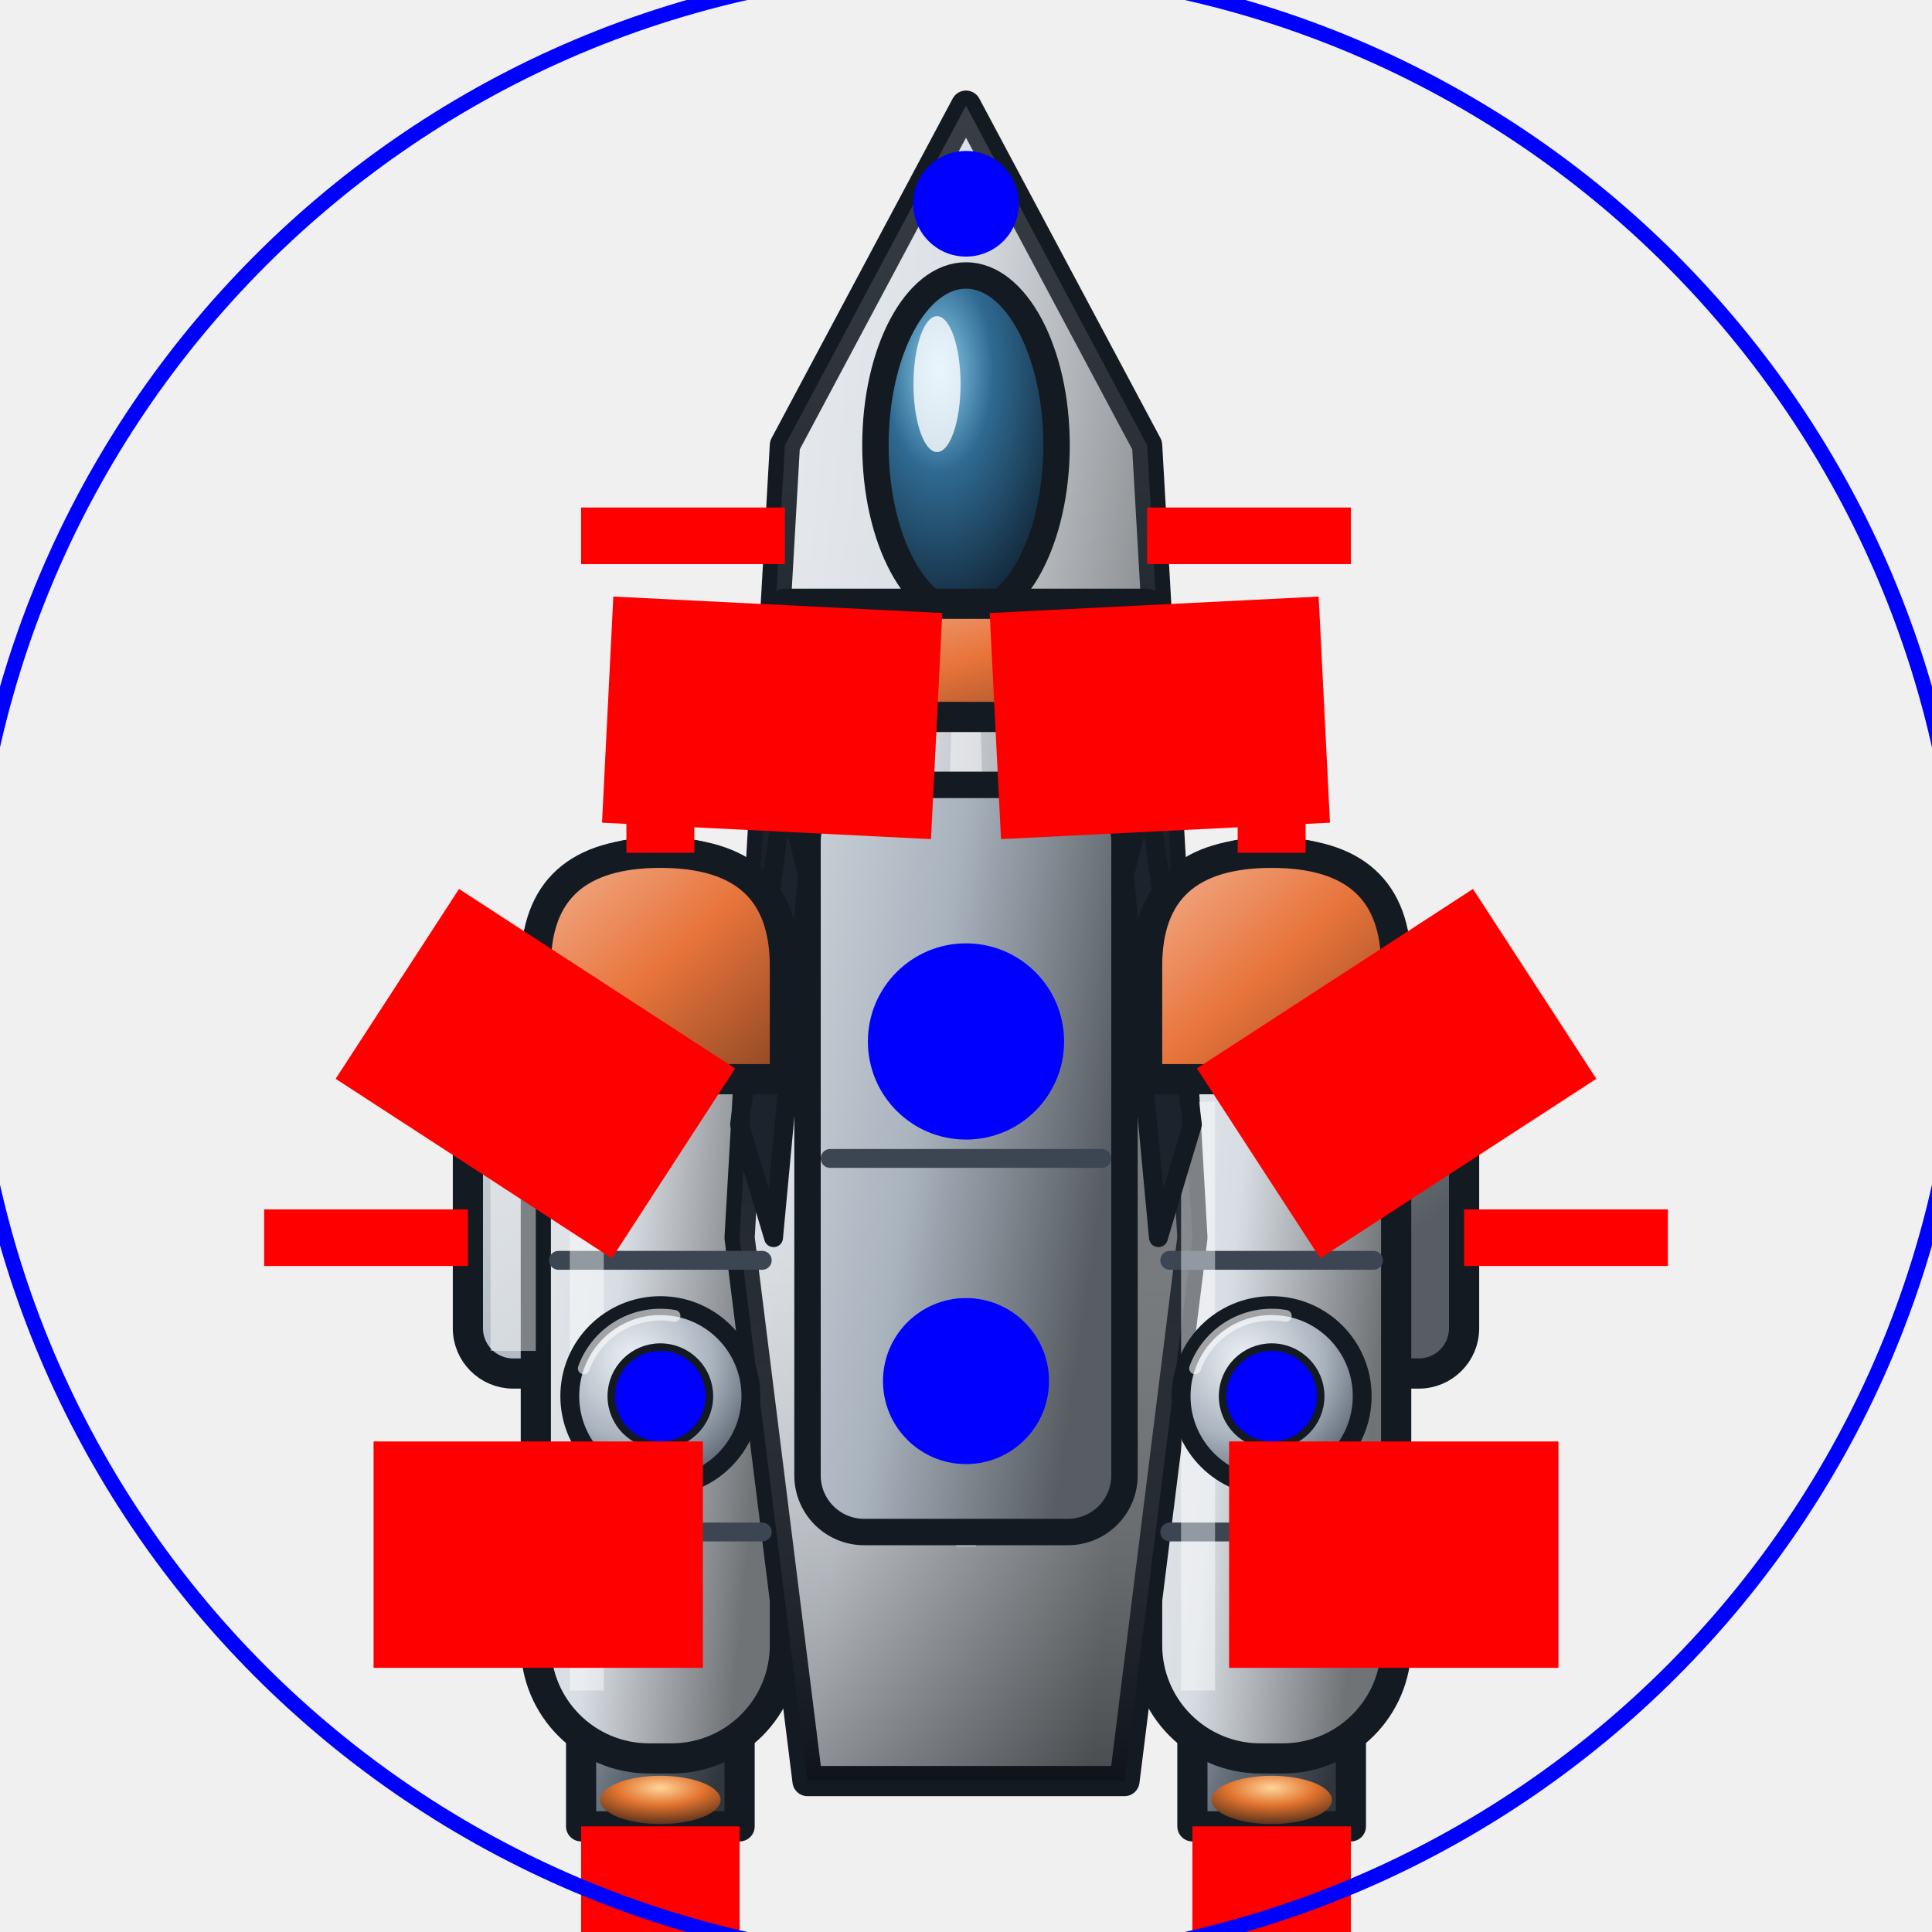
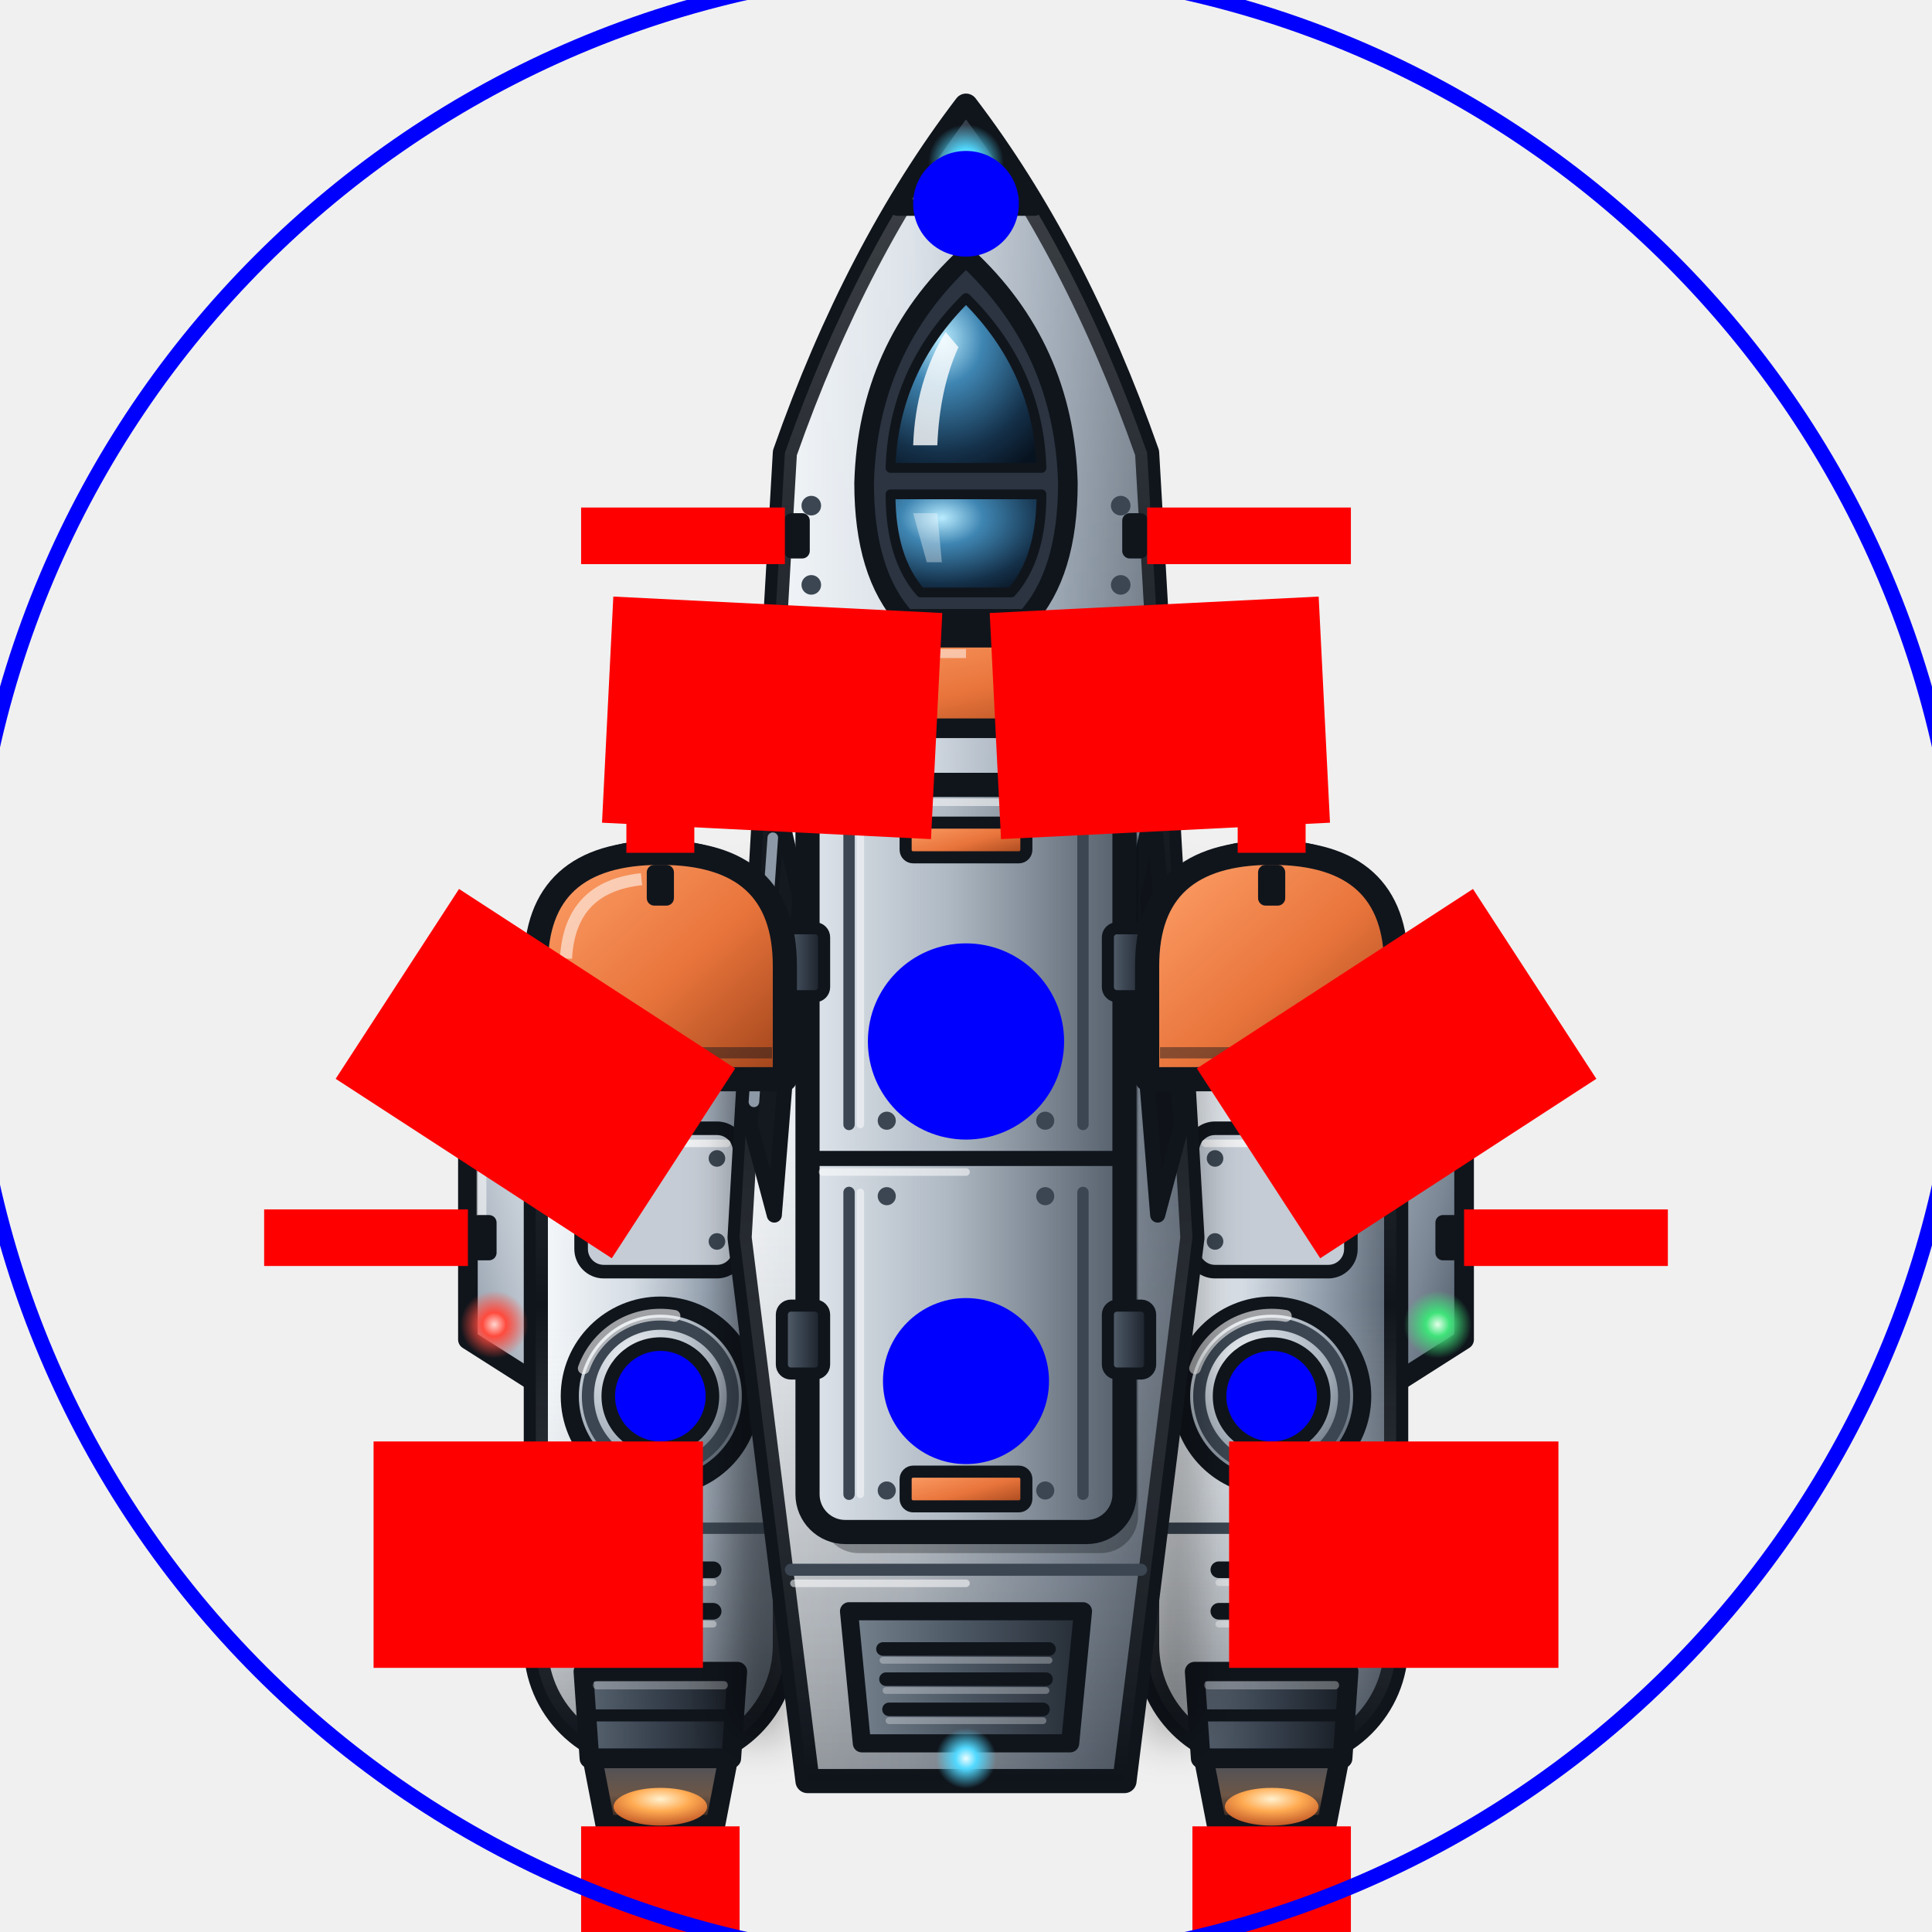
<svg xmlns="http://www.w3.org/2000/svg" viewBox="0 0 256 256">
  <defs>
-     <radialGradient id="glass" cx="0.35" cy="0.28" r="0.85">
-       <stop offset="0" stop-color="#8fd0f0" />
-       <stop offset="0.35" stop-color="#2f6a92" />
-       <stop offset="1" stop-color="#0b1824" />
-     </radialGradient>
-     <linearGradient id="shade" x1="0" y1="0" x2="0" y2="1">
-       <stop offset="0" stop-color="#ffffff" stop-opacity="0.16" />
-       <stop offset="0.55" stop-color="#ffffff" stop-opacity="0" />
-       <stop offset="1" stop-color="#05080c" stop-opacity="0.38" />
-     </linearGradient>
-     <radialGradient id="nozzle" cx="0.5" cy="0.25" r="0.9">
-       <stop offset="0" stop-color="#ffd59a" />
-       <stop offset="0.4" stop-color="#e2742f" />
+     <linearGradient id="fus" x1="0" y1="0" x2="1" y2="0">
+       <stop offset="0" stop-color="#f7fafc" />
+       <stop offset="0.38" stop-color="#d6dde5" />
+       <stop offset="0.68" stop-color="#97a3b1" />
+       <stop offset="1" stop-color="#56616e" />
+     </linearGradient>
+     <linearGradient id="shadeV" x1="0" y1="0" x2="0" y2="1">
+       <stop offset="0" stop-color="#ffffff" stop-opacity="0.2" />
+       <stop offset="0.5" stop-color="#ffffff" stop-opacity="0" />
+       <stop offset="1" stop-color="#0a0f16" stop-opacity="0.4" />
+     </linearGradient>
+     <linearGradient id="wingL" x1="1" y1="0" x2="0" y2="1">
+       <stop offset="0" stop-color="#e6ebf0" />
+       <stop offset="0.55" stop-color="#b9c2cc" />
+       <stop offset="1" stop-color="#8894a2" />
+     </linearGradient>
+     <linearGradient id="wingR" x1="0" y1="0" x2="1" y2="1">
+       <stop offset="0" stop-color="#aab4bf" />
+       <stop offset="0.55" stop-color="#7b8795" />
+       <stop offset="1" stop-color="#48535f" />
+     </linearGradient>
+     <linearGradient id="deck" x1="0" y1="0" x2="1" y2="0">
+       <stop offset="0" stop-color="#dfe5eb" />
+       <stop offset="0.45" stop-color="#aeb8c3" />
+       <stop offset="1" stop-color="#535e6a" />
+     </linearGradient>
+     <linearGradient id="dark" x1="0" y1="0" x2="1" y2="0">
+       <stop offset="0" stop-color="#77838f" />
+       <stop offset="0.5" stop-color="#4a5562" />
+       <stop offset="1" stop-color="#252c35" />
+     </linearGradient>
+     <linearGradient id="gun" x1="0" y1="0" x2="1" y2="0">
+       <stop offset="0" stop-color="#5a6572" />
+       <stop offset="0.45" stop-color="#394350" />
+       <stop offset="1" stop-color="#171c23" />
+     </linearGradient>
+     <linearGradient id="bell" x1="0" y1="0" x2="0" y2="1">
+       <stop offset="0" stop-color="#4b525c" />
+       <stop offset="0.55" stop-color="#6d5646" />
      <stop offset="1" stop-color="#2a1a14" />
-     </radialGradient>
-     <linearGradient id="la9b3be" x1="0" y1="0" x2="1" y2="0.35">
-       <stop offset="0" stop-color="#cad0d7" />
-       <stop offset="0.45" stop-color="#a9b3be" />
-       <stop offset="1" stop-color="#585d63" />
-     </linearGradient>
-     <linearGradient id="l5d6874" x1="0" y1="0" x2="1" y2="0.35">
-       <stop offset="0" stop-color="#9ba1a9" />
-       <stop offset="0.45" stop-color="#5d6874" />
-       <stop offset="1" stop-color="#30363c" />
-     </linearGradient>
-     <linearGradient id="ld8dde3" x1="0" y1="0" x2="1" y2="0.35">
-       <stop offset="0" stop-color="#e7eaee" />
-       <stop offset="0.45" stop-color="#d8dde3" />
-       <stop offset="1" stop-color="#707376" />
-     </linearGradient>
-     <radialGradient id="r5d6874" cx="0.35" cy="0.32" r="0.8">
-       <stop offset="0" stop-color="#a6acb3" />
-       <stop offset="0.5" stop-color="#5d6874" />
-       <stop offset="1" stop-color="#2e343a" />
+     </linearGradient>
+     <radialGradient id="glass" cx="0.34" cy="0.24" r="0.9">
+       <stop offset="0" stop-color="#b9ecff" />
+       <stop offset="0.3" stop-color="#3f86b3" />
+       <stop offset="0.75" stop-color="#143049" />
+       <stop offset="1" stop-color="#081320" />
+     </radialGradient>
+     <radialGradient id="nozzle" cx="0.5" cy="0.3" r="0.8">
+       <stop offset="0" stop-color="#fff1cf" />
+       <stop offset="0.4" stop-color="#ffab52" />
+       <stop offset="1" stop-color="#b3431c" />
    </radialGradient>
    <linearGradient id="accent-fill" x1="0" y1="0" x2="1" y2="1">
-       <stop id="accent-light" offset="0" stop-color="#f2b393" />
-       <stop id="accent-base" offset="0.5" stop-color="#e8743b" />
-       <stop id="accent-dark" offset="1" stop-color="#8b4623" />
+       <stop id="accent-light" offset="0" stop-color="#ffa36b" />
+       <stop id="accent-base" offset="0.55" stop-color="#e8743b" />
+       <stop id="accent-dark" offset="1" stop-color="#9c4119" />
    </linearGradient>
    <radialGradient id="hp-ring" cx="0.35" cy="0.3" r="0.8">
      <stop offset="0" stop-color="#eef2f6" />
      <stop offset="0.55" stop-color="#a9b3be" />
      <stop offset="1" stop-color="#4a5562" />
    </radialGradient>
    <radialGradient id="hp-well" cx="0.4" cy="0.35" r="0.75">
      <stop offset="0" stop-color="#3a4552" />
      <stop offset="1" stop-color="#0b1016" />
    </radialGradient>
-     <linearGradient id="hp-plate" x1="0" y1="0" x2="1" y2="1">
-       <stop offset="0" stop-color="#d3dae2" />
-       <stop offset="1" stop-color="#5d6874" />
-     </linearGradient>
+     <radialGradient id="lamp-red" cx="0.5" cy="0.5" r="0.5">
+       <stop offset="0" stop-color="#ffd6d0" />
+       <stop offset="0.35" stop-color="#ff4a3d" />
+       <stop offset="1" stop-color="#ff4a3d" stop-opacity="0" />
+     </radialGradient>
+     <radialGradient id="lamp-green" cx="0.5" cy="0.5" r="0.5">
+       <stop offset="0" stop-color="#e3ffe9" />
+       <stop offset="0.35" stop-color="#3fe37a" />
+       <stop offset="1" stop-color="#3fe37a" stop-opacity="0" />
+     </radialGradient>
+     <radialGradient id="lamp-cyan" cx="0.5" cy="0.5" r="0.5">
+       <stop offset="0" stop-color="#ecfdff" />
+       <stop offset="0.35" stop-color="#52d9ff" />
+       <stop offset="1" stop-color="#52d9ff" stop-opacity="0" />
+     </radialGradient>
+     <filter id="soft" x="-30%" y="-30%" width="160%" height="160%">
+       <feGaussianBlur stdDeviation="3" />
+     </filter>
  </defs>
-   <g id="hull" stroke="#141a22" stroke-width="4" stroke-linejoin="round" stroke-linecap="round">
-     <rect x="62" y="146" width="132" height="36" rx="6" fill="url(#la9b3be)" />
-     <rect x="77" y="221" width="21" height="21" fill="url(#l5d6874)" />
-     <rect x="158" y="221" width="21" height="21" fill="url(#l5d6874)" />
-     <rect x="71" y="113" width="33" height="120" rx="15" fill="url(#ld8dde3)" />
-     <rect x="152" y="113" width="33" height="120" rx="15" fill="url(#ld8dde3)" />
-     <path d="M128 14 L152 59 L158 164 L149 236 L107 236 L98 164 L104 59 Z" fill="url(#ld8dde3)" />
-     <path d="M128 14 L152 59 L158 164 L149 236 L107 236 L98 164 L104 59 Z" fill="url(#shade)" stroke="none" />
-     <path d="M128 36.2 L130.5 113.9 L129.3 204.92 L126.7 204.92 L125.5 113.9 Z" fill="#ffffff" fill-opacity="0.45" stroke="none" />
-     <rect x="107" y="104" width="42" height="99" rx="7.5" fill="url(#la9b3be)" stroke-width="3.5" />
-     <ellipse cx="128" cy="59" rx="12" ry="22.5" fill="url(#glass)" stroke-width="3.5" />
-     <ellipse cx="124.16" cy="50.9" rx="3.12" ry="9" fill="#ffffff" fill-opacity="0.8" stroke="none" />
-     <path d="M110 153.5 L146 153.5" fill="none" stroke="#3b4652" stroke-width="2.5" />
-     <path d="M74 167 L101 167 M155 167 L182 167 M74 203 L101 203 M155 203 L182 203" fill="none" stroke="#3b4652" stroke-width="2.5" />
-     <rect x="75.5" y="146" width="4.5" height="78" fill="#ffffff" fill-opacity="0.45" stroke="none" />
-     <rect x="156.5" y="146" width="4.5" height="78" fill="#ffffff" fill-opacity="0.45" stroke="none" />
-     <rect x="65" y="149" width="6" height="30" fill="#ffffff" fill-opacity="0.45" stroke="none" />
-     <path d="M104 104 L98 149 L102.5 164 L107 116 Z" fill="#1c232c" stroke="#141a22" stroke-width="2.5" />
-     <path d="M152 104 L158 149 L153.5 164 L149 116 Z" fill="#1c232c" stroke="#141a22" stroke-width="2.5" />
-     <ellipse cx="87.5" cy="238.5" rx="7.98" ry="3.2" fill="url(#nozzle)" stroke="none" />
-     <ellipse cx="168.5" cy="238.5" rx="7.98" ry="3.2" fill="url(#nozzle)" stroke="none" />
-     <circle cx="87.5" cy="185" r="12" fill="url(#hp-ring)" stroke-width="2.5" />
-     <circle cx="87.5" cy="185" r="6" fill="url(#hp-well)" stroke-width="2" />
-     <path d="M77.35 181.31 A10.8 10.8 0 0 1 89.38 174.36" fill="none" stroke="#ffffff" stroke-opacity="0.6" stroke-width="1.56" />
-     <circle cx="168.5" cy="185" r="12" fill="url(#hp-ring)" stroke-width="2.5" />
-     <circle cx="168.5" cy="185" r="6" fill="url(#hp-well)" stroke-width="2" />
-     <path d="M158.35 181.31 A10.8 10.8 0 0 1 170.38 174.36" fill="none" stroke="#ffffff" stroke-opacity="0.6" stroke-width="1.56" />
-   </g>
-   <g id="accent" stroke="#141a22" stroke-width="4" stroke-linejoin="round" stroke-linecap="round">
+   <g id="hull" stroke="#10151c" stroke-width="3.2" stroke-linejoin="round" stroke-linecap="round">
+     <path d="M73 143.5 L62 151 L62 177.5 L73 184.5 Z" fill="url(#wingL)" stroke-width="2.6" />
+     <path d="M183 143.5 L194 151 L194 177.5 L183 184.5 Z" fill="url(#wingR)" stroke-width="2.6" />
+     <path d="M71 146.8 L63.8 151.8 L63.8 163" fill="none" stroke="#ffffff" stroke-opacity="0.55" stroke-width="1.3" />
+     <rect x="62.4" y="161" width="3.4" height="6" rx="1" fill="#10151c" stroke="none" />
+     <rect x="190.2" y="161" width="3.4" height="6" rx="1" fill="#10151c" stroke="none" />
+     <rect x="71" y="113" width="33" height="120" rx="15" fill="url(#fus)" />
+     <rect x="71" y="113" width="33" height="120" rx="15" fill="url(#shadeV)" stroke="none" />
+     <rect x="77" y="149.5" width="21" height="19" rx="3" fill="#c5ccd5" stroke-width="1.8" />
+     <path d="M78.7 151.5 L96.3 151.5" fill="none" stroke="#ffffff" stroke-opacity="0.7" stroke-width="1" />
+     <g fill="#3b4652" stroke="none">
+       <circle cx="80" cy="153.5" r="1.1" />
+       <circle cx="95" cy="153.5" r="1.1" />
+       <circle cx="80" cy="164.5" r="1.1" />
+       <circle cx="95" cy="164.5" r="1.1" />
+     </g>
+     <path d="M72.5 202.5 L102.5 202.5" fill="none" stroke="#3b4652" stroke-width="1.5" />
+     <path d="M80.5 208 L94.5 208 M80.5 213.5 L94.5 213.5" fill="none" stroke="#10151c" stroke-width="2.2" />
+     <path d="M80.5 209.7 L94.5 209.7 M80.5 215.2 L94.5 215.2" fill="none" stroke="#ffffff" stroke-opacity="0.45" stroke-width="0.9" />
+     <path d="M77.3 221.5 L97.7 221.5 L96.9 233 L78.1 233 Z" fill="url(#gun)" stroke-width="2.6" />
+     <path d="M77.9 227.3 L97.1 227.3" fill="none" stroke="#10151c" stroke-width="1.6" />
+     <path d="M79.1 223.3 L95.9 223.3" fill="none" stroke="#ffffff" stroke-opacity="0.3" stroke-width="1.1" />
+     <path d="M78.5 233 L96.5 233 L94.8 241.8 L80.2 241.8 Z" fill="url(#bell)" stroke-width="2.6" />
+     <ellipse cx="87.5" cy="239.4" rx="6.2" ry="2.5" fill="url(#nozzle)" stroke="none" />
+     <circle cx="87.5" cy="185" r="12" fill="url(#hp-ring)" stroke-width="2.4" />
+     <circle cx="87.5" cy="185" r="9.6" fill="none" stroke="#3b4652" stroke-width="1.6" />
+     <circle cx="87.5" cy="185" r="6.6" fill="url(#hp-well)" stroke-width="2.4" />
+     <path d="M77.351 181.306 A10.8 10.8 0 0 1 89.375 174.364" fill="none" stroke="#ffffff" stroke-opacity="0.6" stroke-width="1.56" />
+     <rect x="152" y="113" width="33" height="120" rx="15" fill="url(#fus)" />
+     <rect x="152" y="113" width="33" height="120" rx="15" fill="url(#shadeV)" stroke="none" />
+     <rect x="158" y="149.5" width="21" height="19" rx="3" fill="#c5ccd5" stroke-width="1.8" />
+     <path d="M159.7 151.5 L177.3 151.5" fill="none" stroke="#ffffff" stroke-opacity="0.7" stroke-width="1" />
+     <g fill="#3b4652" stroke="none">
+       <circle cx="161" cy="153.5" r="1.1" />
+       <circle cx="176" cy="153.5" r="1.1" />
+       <circle cx="161" cy="164.5" r="1.1" />
+       <circle cx="176" cy="164.5" r="1.1" />
+     </g>
+     <path d="M153.5 202.5 L183.5 202.5" fill="none" stroke="#3b4652" stroke-width="1.5" />
+     <path d="M161.5 208 L175.5 208 M161.5 213.5 L175.5 213.5" fill="none" stroke="#10151c" stroke-width="2.2" />
+     <path d="M161.5 209.7 L175.5 209.7 M161.5 215.2 L175.5 215.2" fill="none" stroke="#ffffff" stroke-opacity="0.45" stroke-width="0.9" />
+     <path d="M158.3 221.5 L178.7 221.5 L177.9 233 L159.1 233 Z" fill="url(#gun)" stroke-width="2.6" />
+     <path d="M158.9 227.3 L178.1 227.3" fill="none" stroke="#10151c" stroke-width="1.6" />
+     <path d="M160.1 223.3 L176.9 223.3" fill="none" stroke="#ffffff" stroke-opacity="0.3" stroke-width="1.1" />
+     <path d="M159.5 233 L177.5 233 L175.8 241.8 L161.2 241.8 Z" fill="url(#bell)" stroke-width="2.6" />
+     <ellipse cx="168.5" cy="239.4" rx="6.2" ry="2.5" fill="url(#nozzle)" stroke="none" />
+     <circle cx="168.5" cy="185" r="12" fill="url(#hp-ring)" stroke-width="2.4" />
+     <circle cx="168.5" cy="185" r="9.6" fill="none" stroke="#3b4652" stroke-width="1.6" />
+     <circle cx="168.5" cy="185" r="6.6" fill="url(#hp-well)" stroke-width="2.4" />
+     <path d="M158.351 181.306 A10.8 10.8 0 0 1 170.375 174.364" fill="none" stroke="#ffffff" stroke-opacity="0.6" stroke-width="1.56" />
+     <path d="M97 118 L104 118 L104 230 L97 230 Z M159 118 L152 118 L152 230 L159 230 Z" fill="#05080c" fill-opacity="0.34" stroke="none" filter="url(#soft)" />
+     <path d="M128 14 Q142.5 33 152 60 L158 164 L149 236 L107 236 L98 164 L104 60 Q113.5 33 128 14 Z" fill="url(#fus)" />
+     <path d="M128 14 Q142.5 33 152 60 L158 164 L149 236 L107 236 L98 164 L104 60 Q113.5 33 128 14 Z" fill="url(#shadeV)" stroke="none" />
+     <path d="M128 14 Q132.815 20.309 137.078 27.5 L118.922 27.5 Q123.185 20.309 128 14 Z" fill="url(#gun)" stroke-width="2.2" />
+     <rect x="103.9" y="68" width="3.4" height="6" rx="1" fill="#10151c" stroke="none" />
+     <rect x="148.7" y="68" width="3.4" height="6" rx="1" fill="#10151c" stroke="none" />
+     <path d="M101.663 100.5 L107 100.5 M154.337 100.5 L149 100.5 M104.8 208 L151.2 208" fill="none" stroke="#3b4652" stroke-width="1.6" />
+     <path d="M105.2 209.8 L128 209.8" fill="none" stroke="#ffffff" stroke-opacity="0.55" stroke-width="1" />
+     <g fill="#3b4652" stroke="none">
+       <circle cx="107.5" cy="67" r="1.3" />
+       <circle cx="107.5" cy="77.5" r="1.3" />
+       <circle cx="148.5" cy="67" r="1.3" />
+       <circle cx="148.5" cy="77.5" r="1.3" />
+     </g>
+     <path d="M103.2 107 L99.4 149 L102.6 161 L106 119 Z" fill="#141920" stroke-width="2" />
+     <path d="M152.8 107 L156.6 149 L153.4 161 L150 119 Z" fill="#0f1319" stroke-width="2" />
+     <path d="M102.4 111 L99.9 146" fill="none" stroke="#8d99a6" stroke-width="1.4" />
+     <path d="M112.5 213.5 L143.5 213.5 L141.8 231 L114.2 231 Z" fill="url(#dark)" stroke-width="2.4" />
+     <path d="M117 218.5 L139 218.5 M117.4 222.5 L138.6 222.5 M117.8 226.5 L138.2 226.5" fill="none" stroke="#10151c" stroke-width="1.8" />
+     <path d="M117 220 L139 220 M117.4 224 L138.6 224 M117.8 228 L138.2 228" fill="none" stroke="#ffffff" stroke-opacity="0.3" stroke-width="0.9" />
+     <rect x="108.8" y="106.8" width="42" height="99" rx="5" fill="#05080c" fill-opacity="0.3" stroke="none" />
+     <rect x="107" y="104" width="42" height="99" rx="5" fill="url(#deck)" />
+     <path d="M108.6 153.5 L147.4 153.5" fill="none" stroke="#10151c" stroke-width="2" />
+     <path d="M109 155.3 L128 155.3 M110 106.3 L140 106.3" fill="none" stroke="#ffffff" stroke-opacity="0.55" stroke-width="1" />
+     <path d="M112.5 109.5 L112.5 149 M112.5 158 L112.5 198 M143.5 109.5 L143.5 149 M143.5 158 L143.5 198" fill="none" stroke="#3b4652" stroke-width="1.5" />
+     <path d="M114 109.5 L114 149 M114 158 L114 198" fill="none" stroke="#ffffff" stroke-opacity="0.5" stroke-width="1" />
+     <g fill="#3b4652" stroke="none">
+       <circle cx="117.5" cy="109.5" r="1.2" />
+       <circle cx="117.5" cy="148.5" r="1.2" />
+       <circle cx="117.5" cy="158.5" r="1.2" />
+       <circle cx="117.5" cy="197.5" r="1.2" />
+       <circle cx="138.5" cy="109.5" r="1.2" />
+       <circle cx="138.5" cy="148.5" r="1.2" />
+       <circle cx="138.5" cy="158.5" r="1.2" />
+       <circle cx="138.5" cy="197.5" r="1.2" />
+     </g>
+     <rect x="103.6" y="123" width="5.6" height="9" rx="1.2" fill="url(#gun)" stroke-width="1.6" />
+     <rect x="146.8" y="123" width="5.6" height="9" rx="1.2" fill="url(#gun)" stroke-width="1.6" />
+     <rect x="103.6" y="173" width="5.6" height="9" rx="1.2" fill="url(#gun)" stroke-width="1.6" />
+     <rect x="146.8" y="173" width="5.6" height="9" rx="1.2" fill="url(#gun)" stroke-width="1.6" />
+     <path d="M128 34 Q141 46 141.5 64 Q141.5 76 136 82 L120 82 Q114.5 76 114.5 64 Q115 46 128 34 Z" fill="#2b3440" stroke-width="2.6" />
+     <path d="M128 39.5 Q137.6 49 138 62 L118 62 Q118.4 49 128 39.5 Z" fill="url(#glass)" stroke="#10151c" stroke-width="1.3" />
+     <path d="M118 65.5 L138 65.5 Q138 74 134 78.5 L122 78.5 Q118 74 118 65.5 Z" fill="url(#glass)" stroke="#10151c" stroke-width="1.3" />
+     <path d="M125.3 44 Q121.3 50.5 121 59 L124.2 59 Q124.5 51.5 127 46 Z" fill="#ffffff" fill-opacity="0.8" stroke="none" />
+     <path d="M121 68 L124.2 68 L124.8 74.5 L122.8 74.5 Z" fill="#ffffff" fill-opacity="0.35" stroke="none" />
+   </g>
+   <g id="accent" stroke="#10151c" stroke-width="3.2" stroke-linejoin="round">
    <path d="M71 143 L71 128 Q71 113 87.5 113 Q104 113 104 128 L104 143 Z" fill="url(#accent-fill)" />
+     <path d="M72.7 139.5 L102.3 139.5" fill="none" stroke="#10151c" stroke-opacity="0.45" stroke-width="1.5" />
+     <rect x="85.7" y="114.6" width="3.6" height="5.4" rx="1" fill="#10151c" stroke="none" />
    <path d="M152 143 L152 128 Q152 113 168.5 113 Q185 113 185 128 L185 143 Z" fill="url(#accent-fill)" />
-     <path d="M104 80 L152 80 L153.5 95 L102.5 95 Z" fill="url(#accent-fill)" />
+     <path d="M153.7 139.5 L183.3 139.5" fill="none" stroke="#10151c" stroke-opacity="0.45" stroke-width="1.5" />
+     <rect x="166.7" y="114.6" width="3.6" height="5.4" rx="1" fill="#10151c" stroke="none" />
+     <path d="M75 127 Q75.5 117.5 85 116.5" fill="none" stroke="#ffffff" stroke-opacity="0.55" stroke-width="1.6" />
+     <path d="M102.587 84.5 L153.413 84.5 L154.106 96.5 L101.894 96.5 Z" fill="url(#accent-fill)" stroke-width="2.6" />
+     <path d="M105 86.6 L128 86.6" fill="none" stroke="#ffffff" stroke-opacity="0.5" stroke-width="1.2" />
+     <rect x="120" y="109" width="16" height="4.6" rx="1" fill="url(#accent-fill)" stroke-width="1.6" />
+     <rect x="120" y="195" width="16" height="4.6" rx="1" fill="url(#accent-fill)" stroke-width="1.6" />
+   </g>
+   <g id="lamps">
+     <circle cx="65.5" cy="175.5" r="4.5" fill="url(#lamp-red)" />
+     <circle cx="190.5" cy="175.5" r="4.5" fill="url(#lamp-green)" />
+     <circle cx="128" cy="21.5" r="5" fill="url(#lamp-cyan)" />
+     <circle cx="128" cy="233" r="4" fill="url(#lamp-cyan)" />
  </g>
  <g id="anchors">
    <line id="flame-main-1" x1="87.5" y1="242" x2="87.5" y2="293" stroke="#ff0000" stroke-width="21" />
    <line id="flame-main-2" x1="168.5" y1="242" x2="168.5" y2="293" stroke="#ff0000" stroke-width="21" />
    <line id="flame-reverse-1" x1="87.5" y1="113" x2="87.5" y2="83" stroke="#ff0000" stroke-width="9" />
    <line id="flame-reverse-2" x1="168.5" y1="113" x2="168.5" y2="83" stroke="#ff0000" stroke-width="9" />
    <line id="flame-side-1" x1="104" y1="71" x2="77" y2="71" stroke="#ff0000" stroke-width="7.5" />
    <line id="flame-side-2" x1="152" y1="71" x2="179" y2="71" stroke="#ff0000" stroke-width="7.5" />
    <line id="flame-side-3" x1="62" y1="164" x2="35" y2="164" stroke="#ff0000" stroke-width="7.5" />
    <line id="flame-side-4" x1="194" y1="164" x2="221" y2="164" stroke="#ff0000" stroke-width="7.5" />
    <circle id="turret-light-1" cx="87.5" cy="185" r="6" fill="#0000ff" />
    <circle id="turret-light-2" cx="168.5" cy="185" r="6" fill="#0000ff" />
    <line id="armor-1" x1="89.24" y1="154.15" x2="52.65" y2="130.37" stroke="#ff0000" stroke-width="30" />
    <line id="armor-2" x1="166.76" y1="154.15" x2="203.35" y2="130.37" stroke="#ff0000" stroke-width="30" />
    <line id="armor-3" x1="124.11" y1="96.21" x2="80.52" y2="94.03" stroke="#ff0000" stroke-width="30" />
    <line id="armor-4" x1="131.89" y1="96.21" x2="175.48" y2="94.03" stroke="#ff0000" stroke-width="30" />
    <line id="armor-5" x1="93.14" y1="206" x2="49.5" y2="206" stroke="#ff0000" stroke-width="30" />
    <line id="armor-6" x1="162.86" y1="206" x2="206.5" y2="206" stroke="#ff0000" stroke-width="30" />
    <circle id="module-1" cx="128" cy="183" r="11" fill="#0000ff" />
    <circle id="module-2" cx="128" cy="138" r="13" fill="#0000ff" />
    <circle id="nose" cx="128" cy="27" r="7" fill="#0000ff" />
    <circle id="shield" cx="128" cy="128" r="132.21" fill="none" stroke="#0000ff" stroke-width="2" />
  </g>
</svg>
